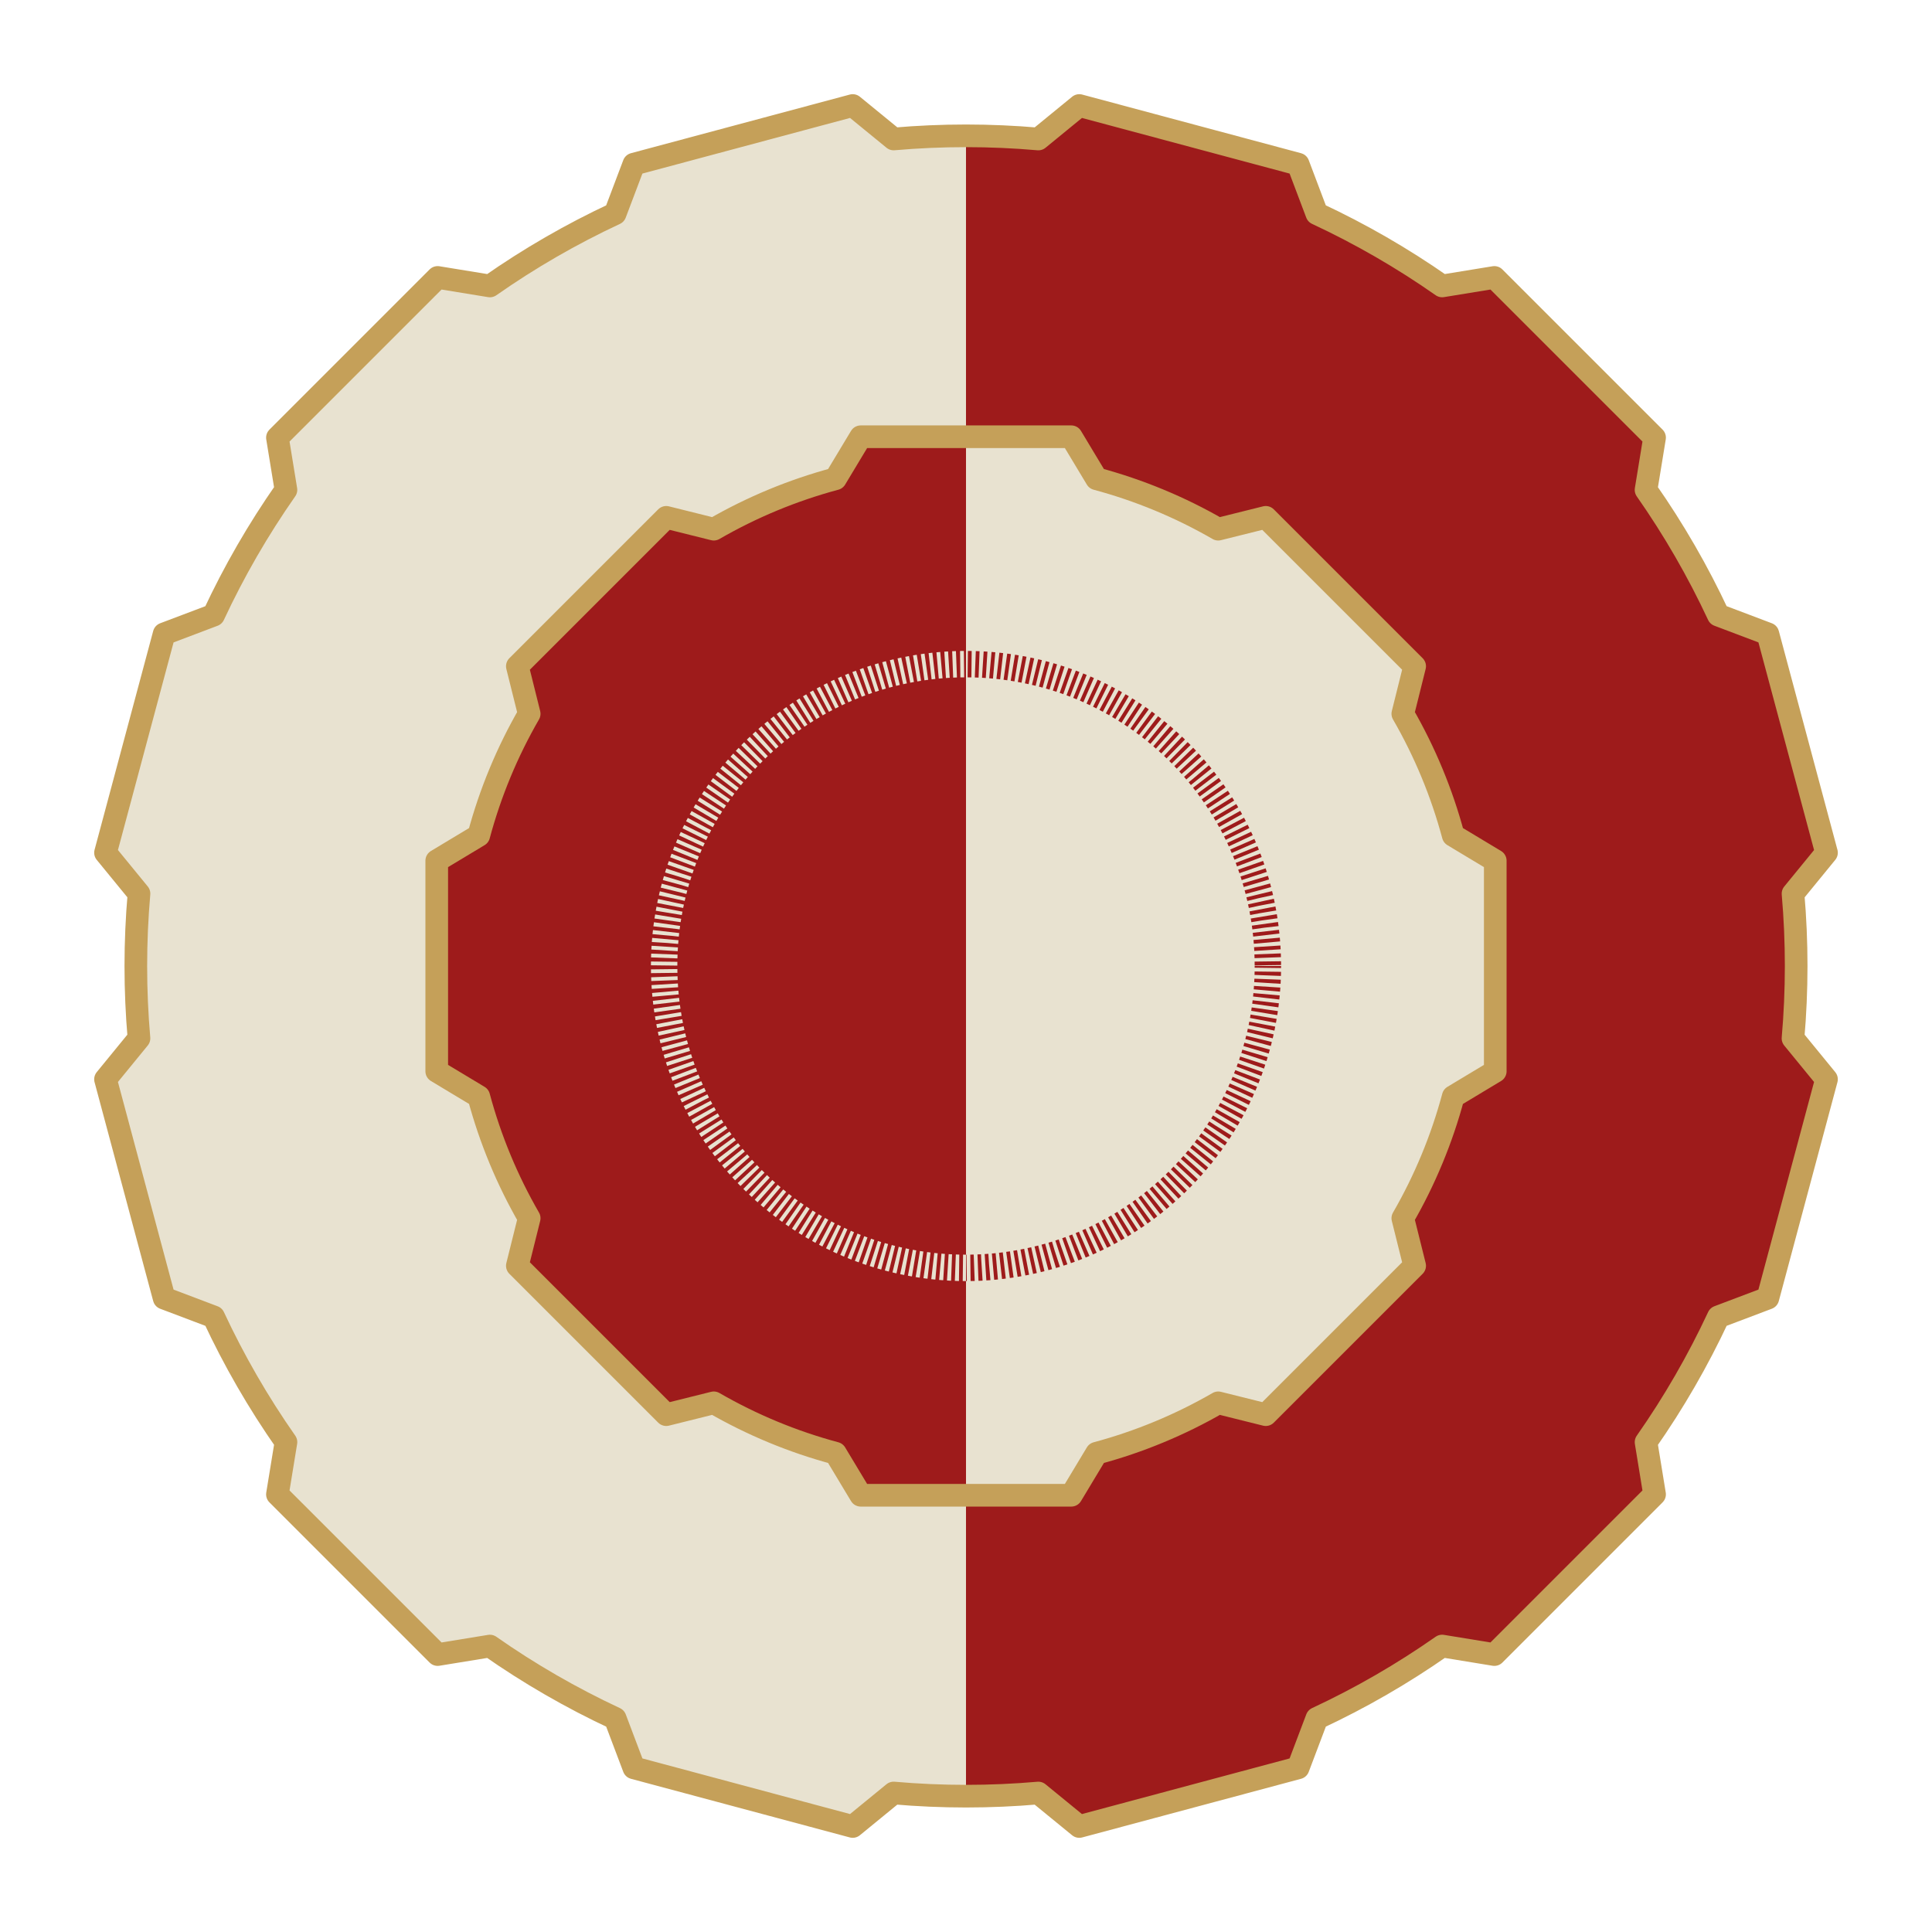
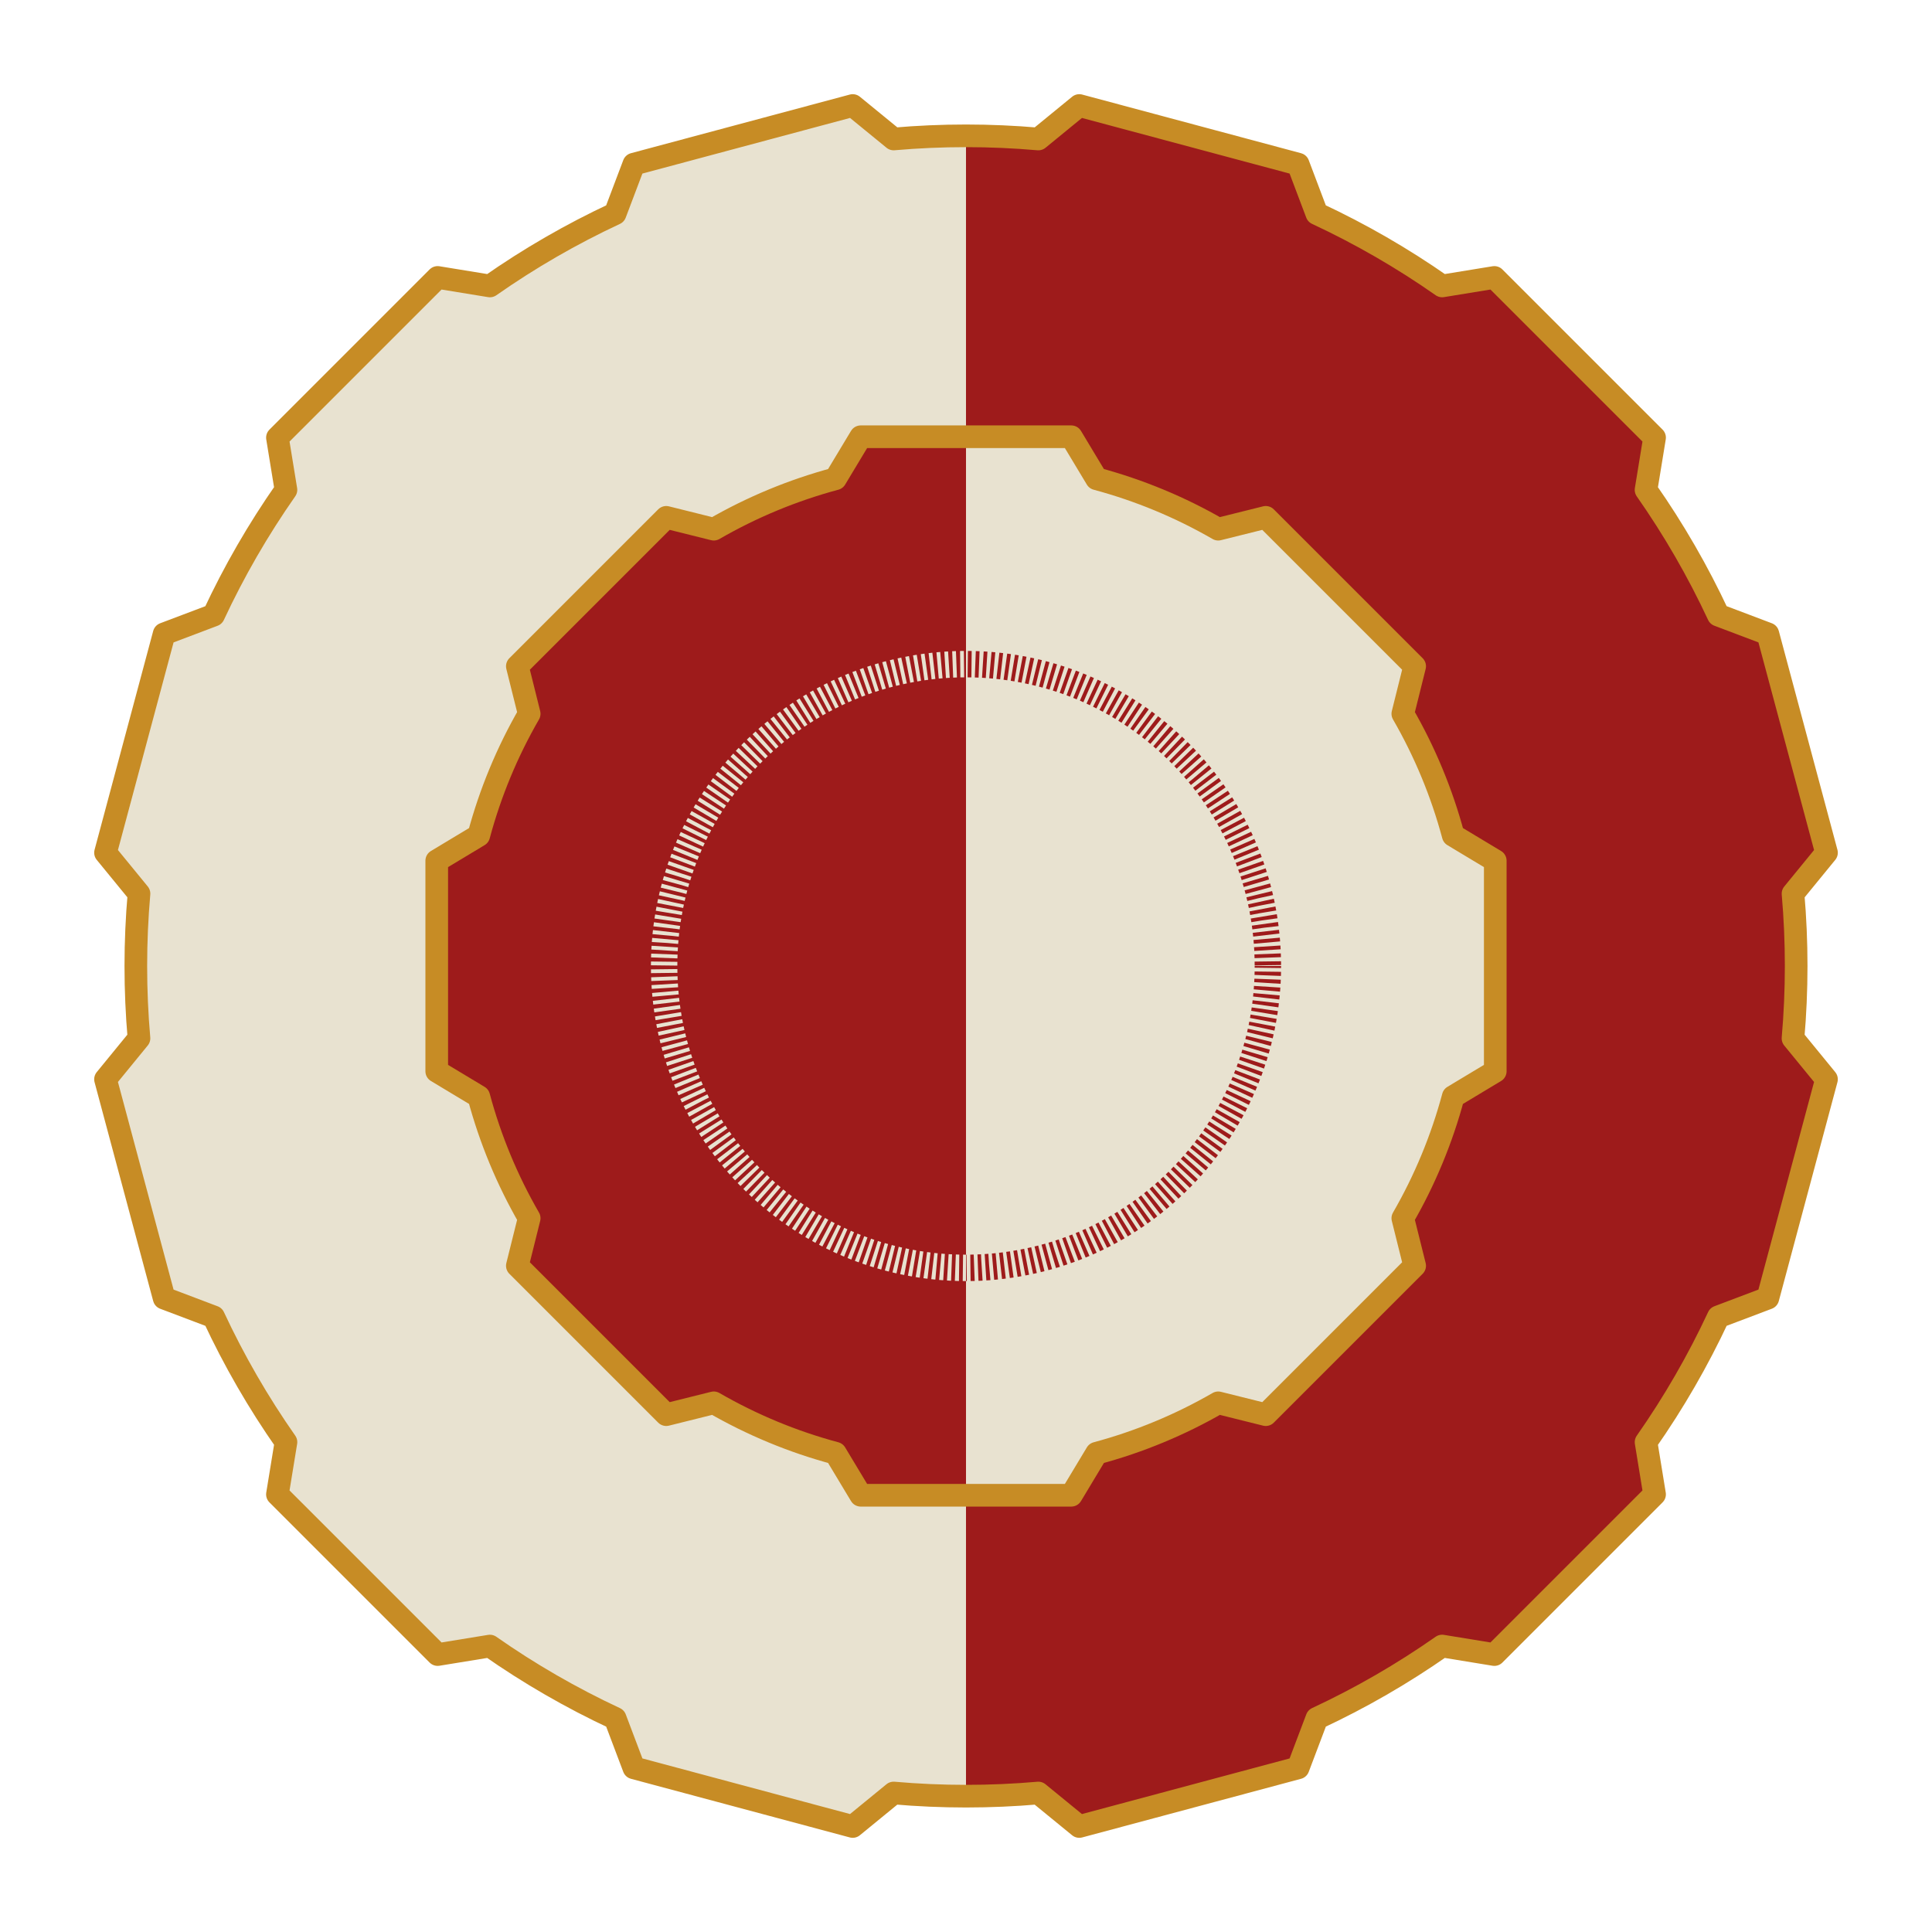
<svg xmlns="http://www.w3.org/2000/svg" width="432" height="432" viewBox="0 0 432 432">
  <defs>
    <clipPath id="left-split">
      <rect x="0" y="0" width="128" height="256" />
    </clipPath>
    <clipPath id="right-split">
      <rect x="128" y="0" width="128" height="256" />
    </clipPath>
    <path id="outer-gear-path" d="M 242.02 112.99 L 242.02 143.01 L 236.33 147.10 A 110 110 0 0 1 231.37 165.62 L 234.25 172.01 L 219.24 198.01 L 212.26 198.71 A 110 110 0 0 1 198.71 212.26 L 198.01 219.24 L 172.01 234.25 L 165.62 231.37 A 110 110 0 0 1 147.10 236.33 L 143.01 242.02 L 112.99 242.02 L 108.90 236.33 A 110 110 0 0 1 90.38 231.37 L 83.99 234.25 L 57.99 219.24 L 57.29 212.26 A 110 110 0 0 1 43.74 198.71 L 36.76 198.01 L 21.75 172.01 L 24.63 165.62 A 110 110 0 0 1 19.67 147.10 L 13.98 143.01 L 13.98 112.99 L 19.67 108.90 A 110 110 0 0 1 24.63 90.38 L 21.75 83.99 L 36.76 57.99 L 43.74 57.29 A 110 110 0 0 1 57.29 43.74 L 57.99 36.76 L 83.99 21.75 L 90.38 24.63 A 110 110 0 0 1 108.90 19.67 L 112.99 13.98 L 143.01 13.98 L 147.10 19.67 A 110 110 0 0 1 165.62 24.63 L 172.01 21.75 L 198.01 36.76 L 198.71 43.74 A 110 110 0 0 1 212.26 57.29 L 219.24 57.99 L 234.25 83.99 L 231.37 90.38 A 110 110 0 0 1 236.33 108.90 Z" transform="translate(128 128) rotate(15) translate(-128 -128)" />
    <path id="inner-gear-path" d="M 198.13 114.05 L 198.13 141.95 L 192.56 145.30 A 66.84 66.84 0 0 1 185.88 161.42 L 187.45 167.72 L 167.72 187.45 L 161.42 185.88 A 66.84 66.84 0 0 1 145.30 192.56 L 141.95 198.13 L 114.05 198.13 L 110.70 192.56 A 66.84 66.84 0 0 1 94.58 185.88 L 88.28 187.45 L 68.55 167.72 L 70.12 161.42 A 66.84 66.84 0 0 1 63.44 145.30 L 57.87 141.95 L 57.87 114.05 L 63.44 110.70 A 66.84 66.84 0 0 1 70.12 94.58 L 68.55 88.28 L 88.28 68.55 L 94.58 70.12 A 66.84 66.84 0 0 1 110.70 63.44 L 114.05 57.87 L 141.95 57.87 L 145.30 63.44 A 66.84 66.84 0 0 1 161.42 70.12 L 167.72 68.55 L 187.45 88.28 L 185.88 94.58 A 66.84 66.84 0 0 1 192.56 110.70 Z" />
    <g id="core-ring-layer">
      <circle cx="128" cy="128" r="40" fill="none" stroke="currentColor" stroke-width="3.5" pathLength="8" stroke-dasharray="0.5 0.5" stroke-dashoffset="0.25" />
    </g>
  </defs>
  <g transform="scale(1.6875)">
    <use href="#outer-gear-path" fill="#E8E2D0" clip-path="url(#left-split)" />
    <use href="#outer-gear-path" fill="#9E1B1B" clip-path="url(#right-split)" />
    <use href="#inner-gear-path" fill="#9E1B1B" clip-path="url(#left-split)" />
    <use href="#inner-gear-path" fill="#E8E2D0" clip-path="url(#right-split)" />
-     <use href="#outer-gear-path" fill="none" stroke="#C5A059" stroke-width="3" stroke-linejoin="round" stroke-linecap="round" />
-     <use href="#inner-gear-path" fill="none" stroke="#C5A059" stroke-width="3" stroke-linejoin="round" stroke-linecap="round" />
+     <use href="#outer-gear-path" fill="none" stroke="#C78C25" stroke-width="3" stroke-linejoin="round" stroke-linecap="round" />
+     <use href="#inner-gear-path" fill="none" stroke="#C78C25" stroke-width="3" stroke-linejoin="round" stroke-linecap="round" />
    <use href="#core-ring-layer" color="#E8E2D0" clip-path="url(#left-split)" />
    <use href="#core-ring-layer" color="#9E1B1B" clip-path="url(#right-split)" />
  </g>
</svg>
